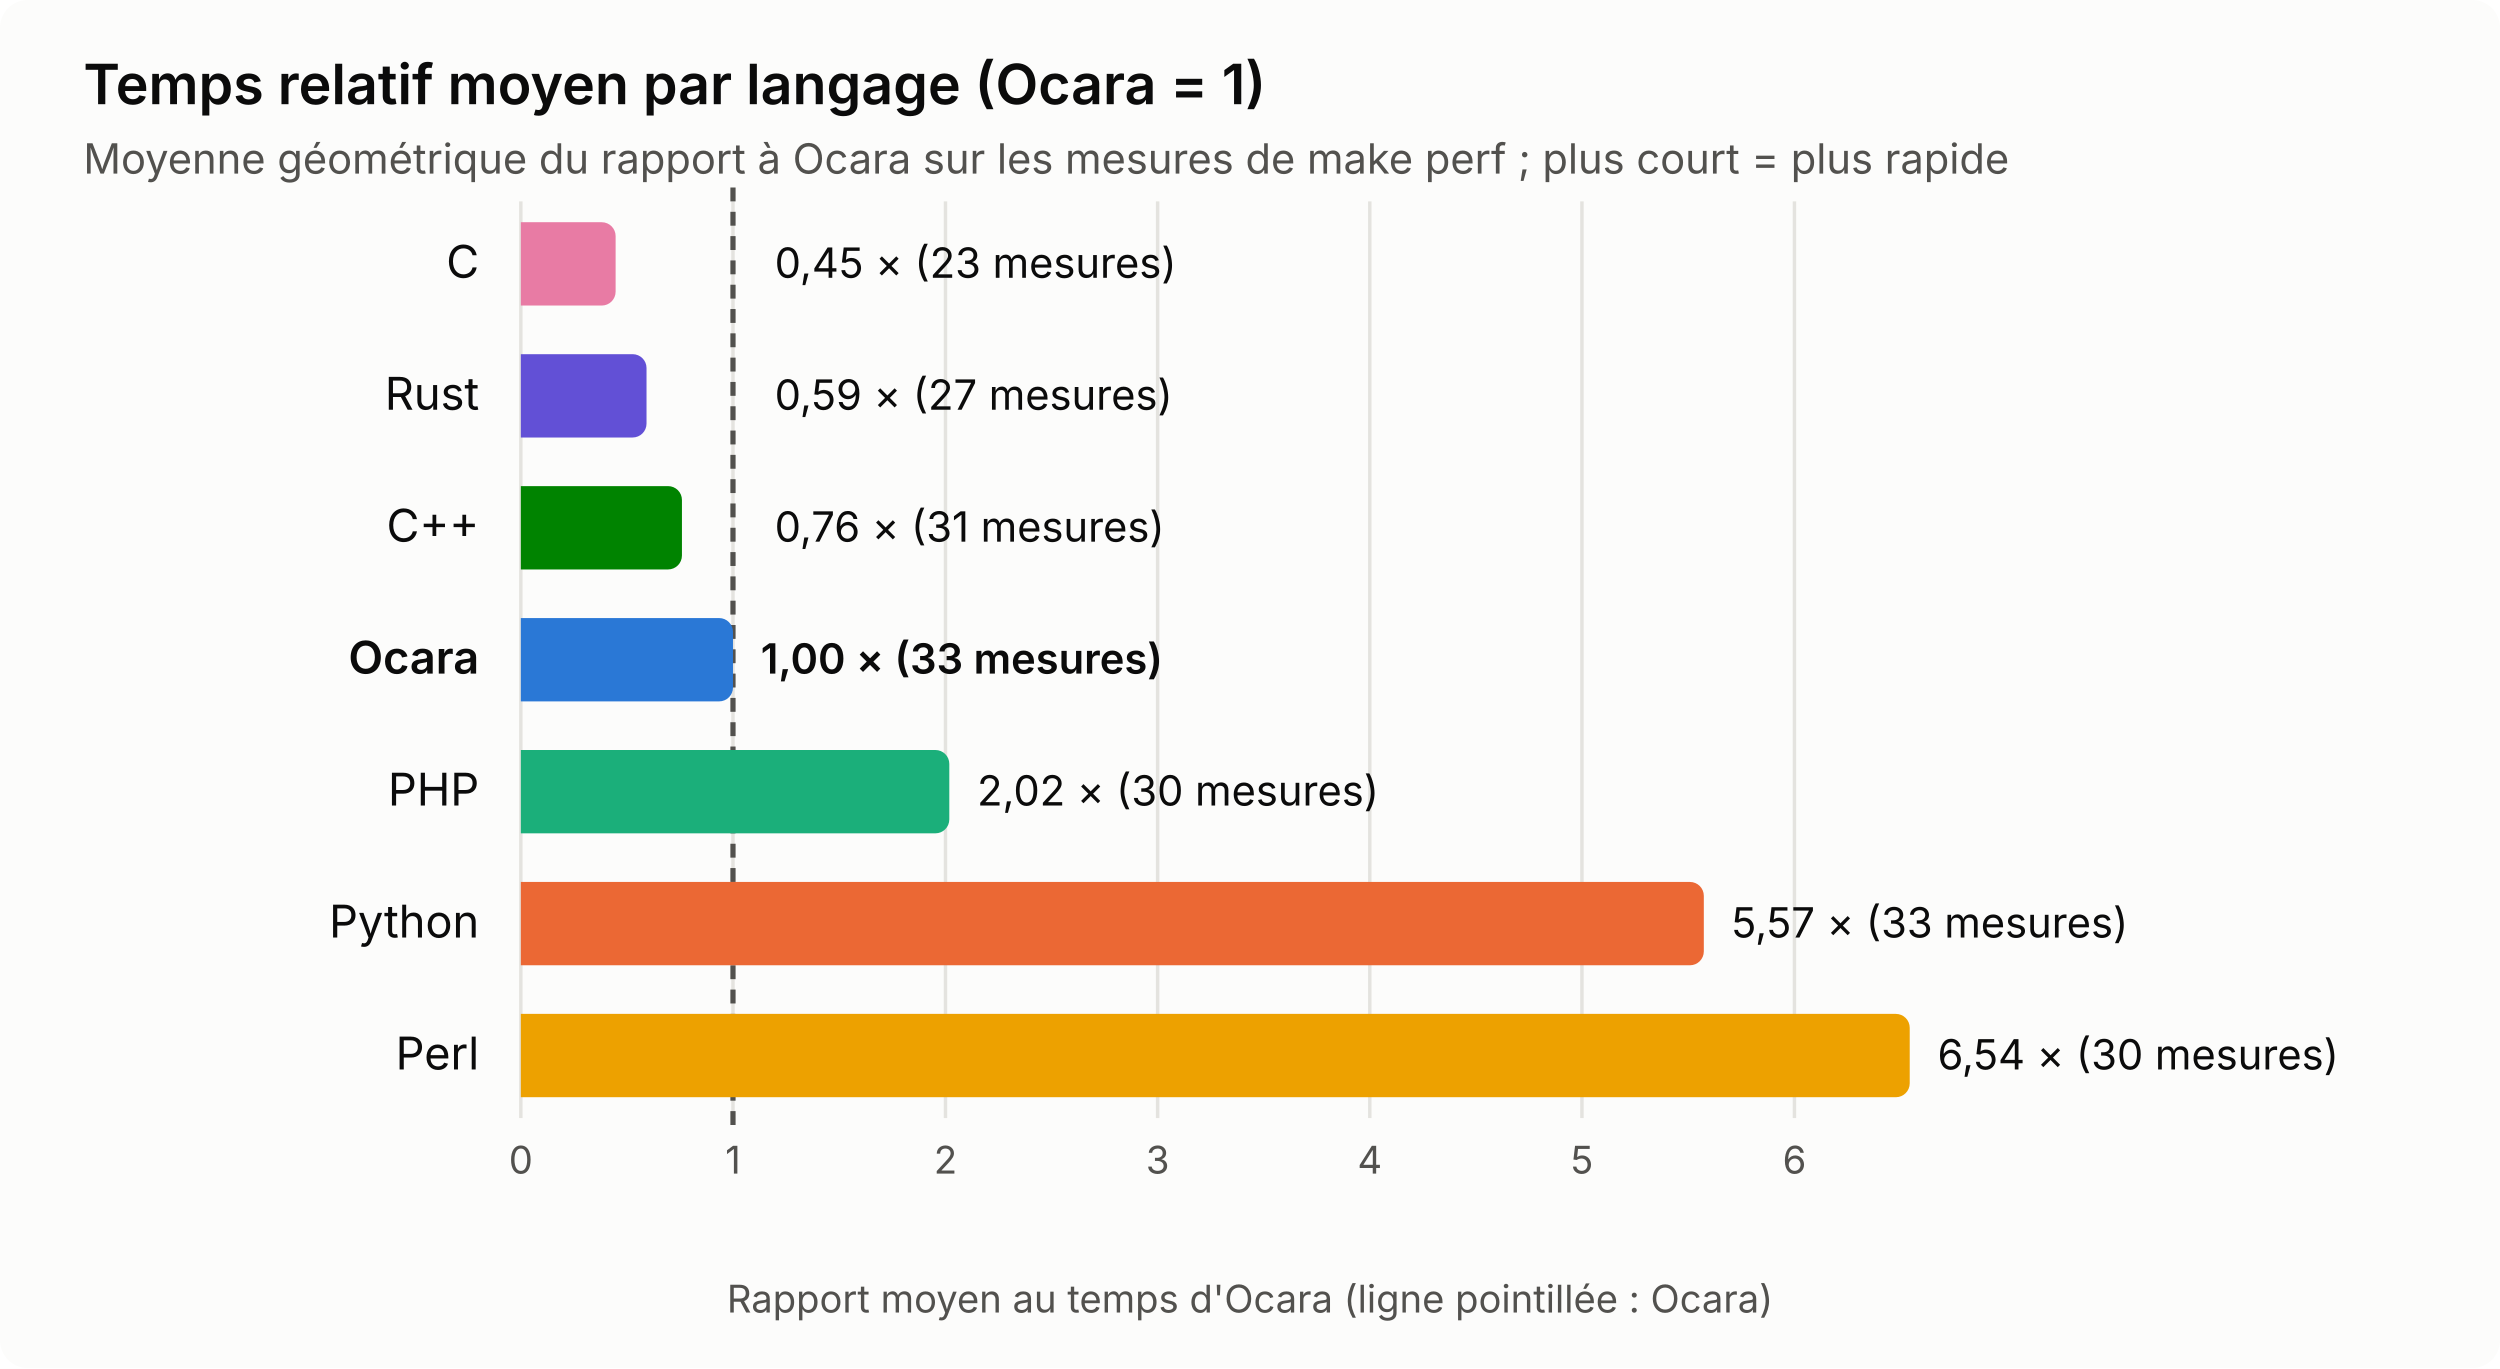
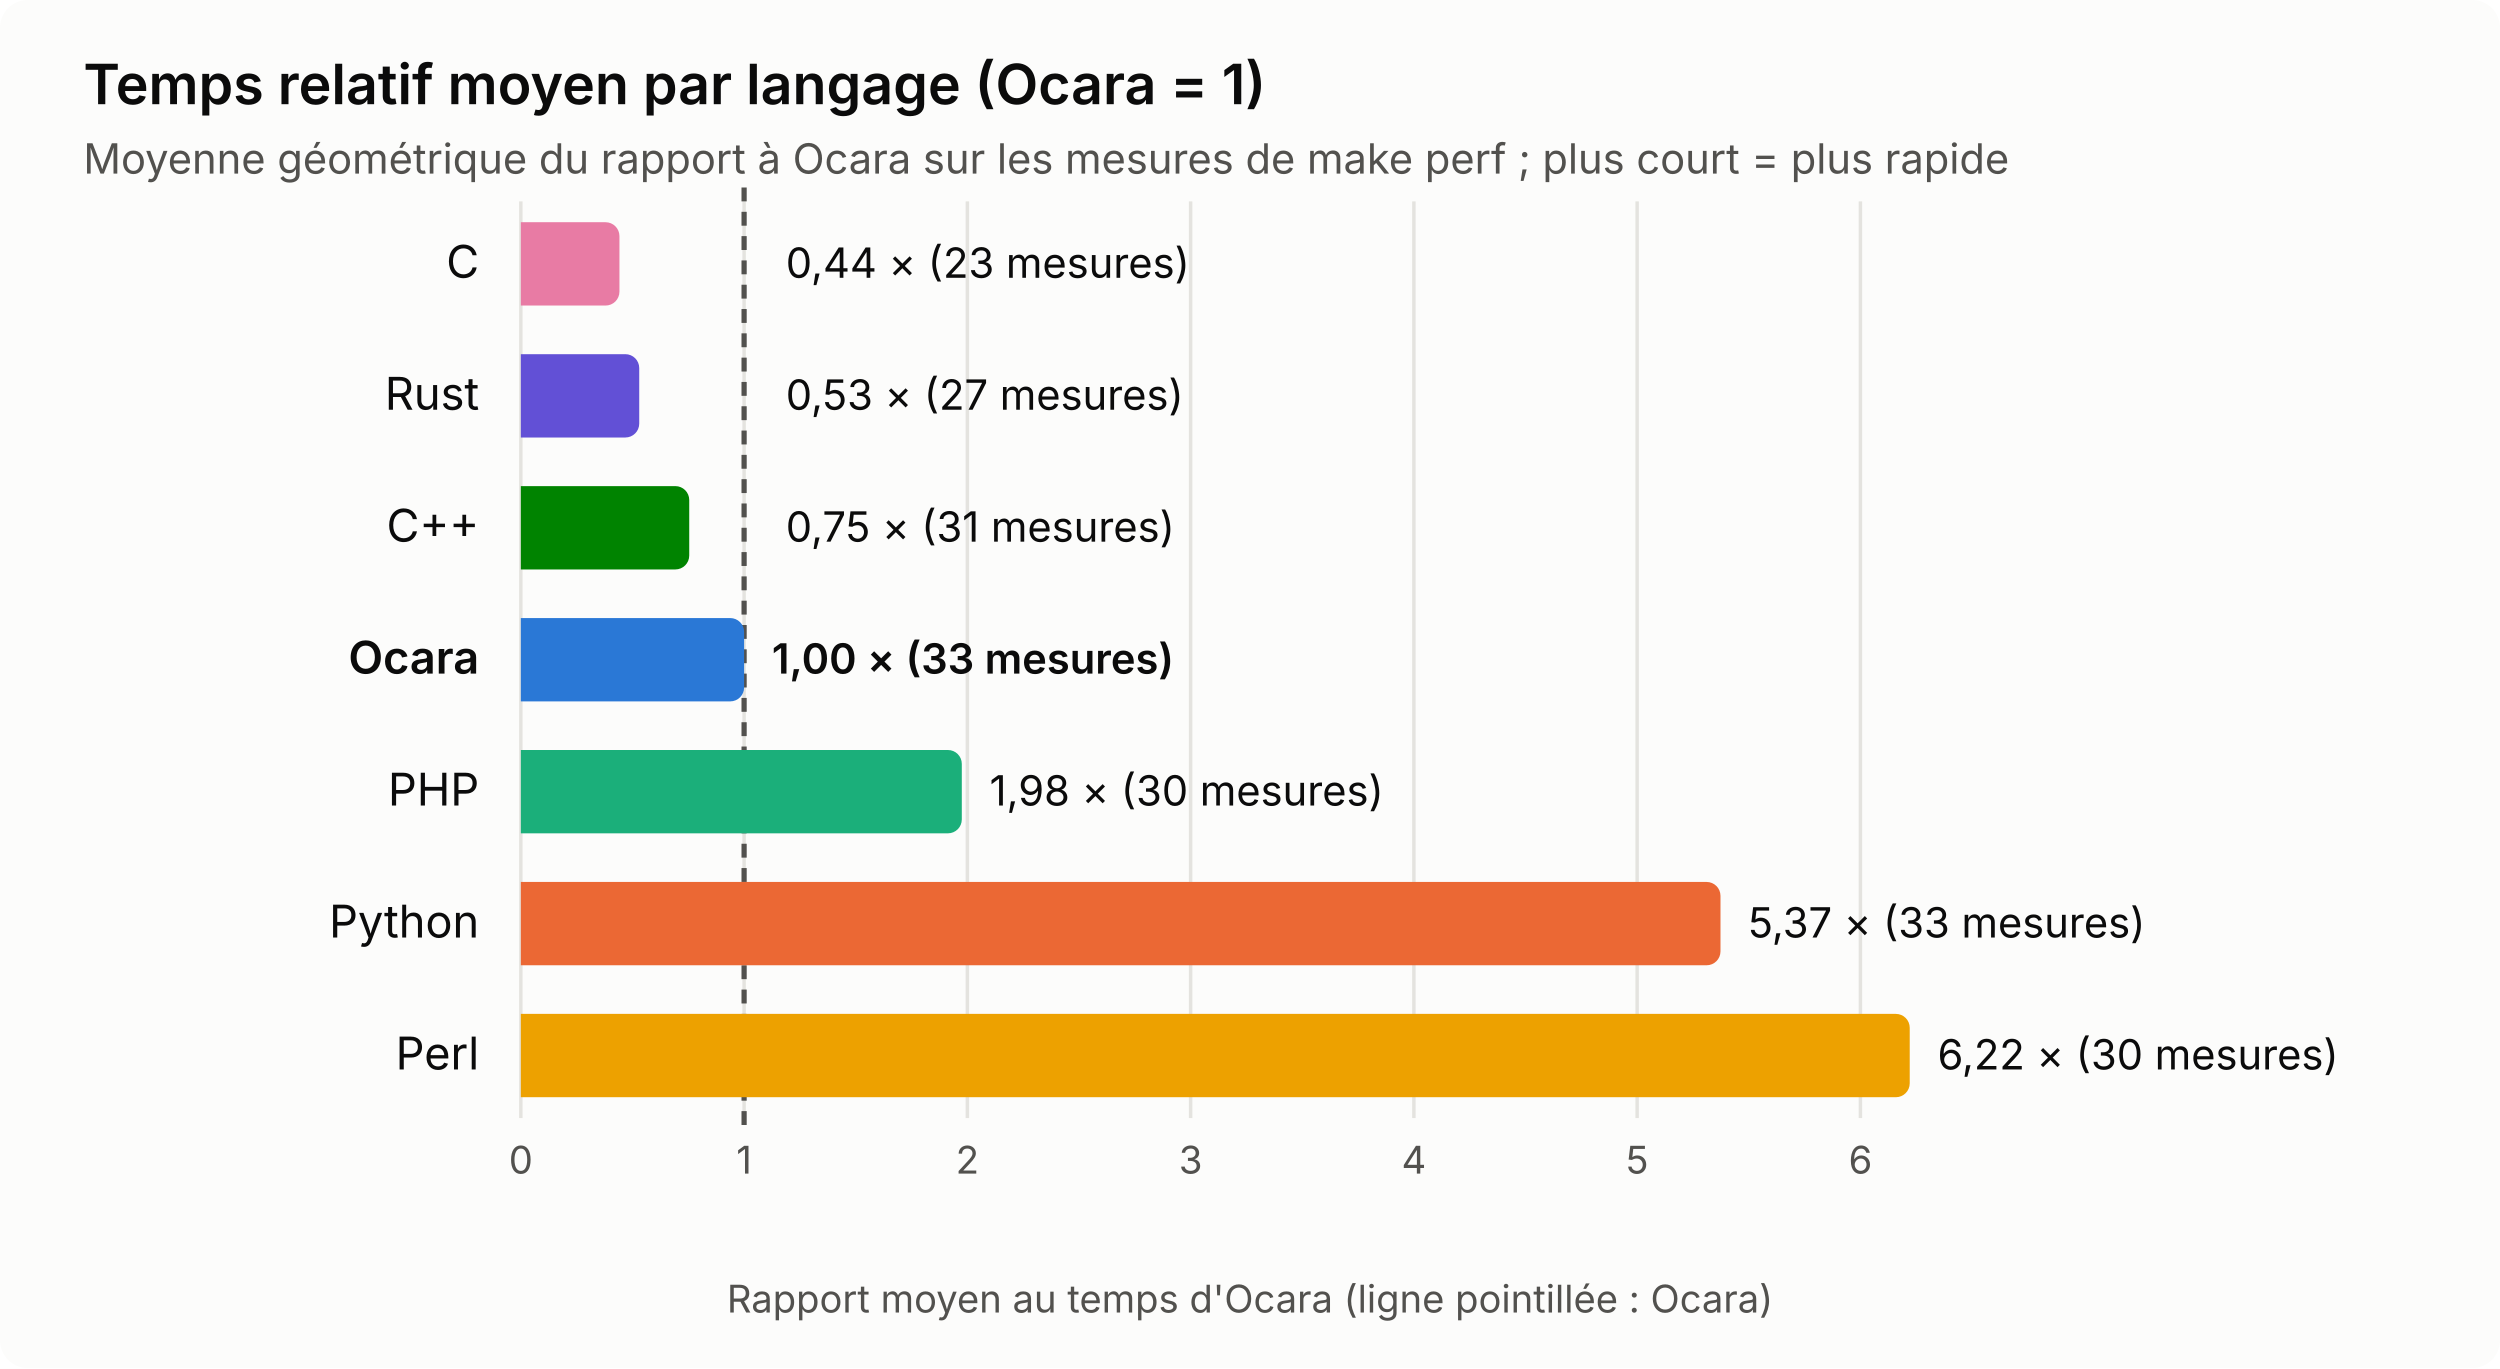
<svg xmlns="http://www.w3.org/2000/svg" viewBox="0 0 720 394" width="720" height="394" role="img" aria-labelledby="t d">
  <style>svg { font-family: system-ui, -apple-system, 'Segoe UI', sans-serif; } .surface { fill: #fcfcfb; } .ink { fill: #0b0b0b; } .ink2 { fill: #52514e; } .grid { stroke: #e4e3df; } .ref { stroke: #52514e; } .s0 { fill: #2a78d6; } .s1 { fill: #eb6834; } .s2 { fill: #1baf7a; } .s3 { fill: #eda100; } .s4 { fill: #e87ba4; } .s5 { fill: #008300; } .s6 { fill: #6250d6; } @media (prefers-color-scheme: dark) { .surface { fill: #1a1a19; } .ink { fill: #f0efec; } .ink2 { fill: #c3c2b7; } .grid { stroke: #3a3936; } .ref { stroke: #c3c2b7; } .s0 { fill: #3987e5; } .s1 { fill: #d95926; } .s2 { fill: #199e70; } .s3 { fill: #c98500; } .s4 { fill: #d55181; } .s5 { fill: #008300; } .s6 { fill: #9085e9; } }</style>
  <rect class="surface" width="720" height="394" rx="8" />
  <text class="ink" x="24" y="30" font-size="16" font-weight="600">Temps relatif moyen par langage (Ocara = 1)</text>
  <text class="ink2" x="24" y="50" font-size="12">Moyenne géométrique du rapport à Ocara sur les mesures de make perf ; plus court = plus rapide</text>
  <line class="grid" x1="150.0" y1="58" x2="150.0" y2="322" stroke-width="1" />
  <text class="ink2" x="150.0" y="338" font-size="11" text-anchor="middle">0</text>
-   <line class="grid" x1="211.1" y1="58" x2="211.1" y2="322" stroke-width="1" />
-   <text class="ink2" x="211.1" y="338" font-size="11" text-anchor="middle">1</text>
-   <line class="grid" x1="272.3" y1="58" x2="272.3" y2="322" stroke-width="1" />
-   <text class="ink2" x="272.3" y="338" font-size="11" text-anchor="middle">2</text>
-   <line class="grid" x1="333.4" y1="58" x2="333.4" y2="322" stroke-width="1" />
-   <text class="ink2" x="333.4" y="338" font-size="11" text-anchor="middle">3</text>
-   <line class="grid" x1="394.5" y1="58" x2="394.5" y2="322" stroke-width="1" />
-   <text class="ink2" x="394.5" y="338" font-size="11" text-anchor="middle">4</text>
-   <line class="grid" x1="455.6" y1="58" x2="455.6" y2="322" stroke-width="1" />
-   <text class="ink2" x="455.6" y="338" font-size="11" text-anchor="middle">5</text>
-   <line class="grid" x1="516.8" y1="58" x2="516.8" y2="322" stroke-width="1" />
-   <text class="ink2" x="516.8" y="338" font-size="11" text-anchor="middle">6</text>
-   <line class="ref" x1="211.1" y1="54" x2="211.1" y2="326" stroke-width="1.5" stroke-dasharray="4 3" />
+   <line class="grid" x1="214.3" y1="58" x2="214.3" y2="322" stroke-width="1" />
+   <text class="ink2" x="214.3" y="338" font-size="11" text-anchor="middle">1</text>
+   <line class="grid" x1="278.6" y1="58" x2="278.6" y2="322" stroke-width="1" />
+   <text class="ink2" x="278.6" y="338" font-size="11" text-anchor="middle">2</text>
+   <line class="grid" x1="342.9" y1="58" x2="342.9" y2="322" stroke-width="1" />
+   <text class="ink2" x="342.9" y="338" font-size="11" text-anchor="middle">3</text>
+   <line class="grid" x1="407.2" y1="58" x2="407.2" y2="322" stroke-width="1" />
+   <text class="ink2" x="407.2" y="338" font-size="11" text-anchor="middle">4</text>
+   <line class="grid" x1="471.5" y1="58" x2="471.5" y2="322" stroke-width="1" />
+   <text class="ink2" x="471.5" y="338" font-size="11" text-anchor="middle">5</text>
+   <line class="grid" x1="535.8" y1="58" x2="535.8" y2="322" stroke-width="1" />
+   <text class="ink2" x="535.8" y="338" font-size="11" text-anchor="middle">6</text>
+   <line class="ref" x1="214.3" y1="54" x2="214.3" y2="326" stroke-width="1.5" stroke-dasharray="4 3" />
  <text class="ink" x="138" y="80.0" font-size="13" text-anchor="end">C</text>
-   <path class="s4" d="M150,64 h23.3 a4,4 0 0 1 4,4 v16 a4,4 0 0 1 -4,4 h-23.3 z" />
-   <text class="ink" x="223.1" y="80.0" font-size="12">0,45 × (23 mesures)</text>
+   <path class="s4" d="M150,64 h24.4 a4,4 0 0 1 4,4 v16 a4,4 0 0 1 -4,4 h-24.4 z" />
+   <text class="ink" x="226.3" y="80.0" font-size="12">0,44 × (23 mesures)</text>
  <text class="ink" x="138" y="118.0" font-size="13" text-anchor="end">Rust</text>
-   <path class="s6" d="M150,102 h32.2 a4,4 0 0 1 4,4 v16 a4,4 0 0 1 -4,4 h-32.2 z" />
-   <text class="ink" x="223.1" y="118.0" font-size="12">0,59 × (27 mesures)</text>
+   <path class="s6" d="M150,102 h30.1 a4,4 0 0 1 4,4 v16 a4,4 0 0 1 -4,4 h-30.1 z" />
+   <text class="ink" x="226.3" y="118.0" font-size="12">0,53 × (27 mesures)</text>
  <text class="ink" x="138" y="156.0" font-size="13" text-anchor="end">C++</text>
-   <path class="s5" d="M150,140 h42.4 a4,4 0 0 1 4,4 v16 a4,4 0 0 1 -4,4 h-42.4 z" />
-   <text class="ink" x="223.1" y="156.0" font-size="12">0,76 × (31 mesures)</text>
+   <path class="s5" d="M150,140 h44.5 a4,4 0 0 1 4,4 v16 a4,4 0 0 1 -4,4 h-44.5 z" />
+   <text class="ink" x="226.3" y="156.0" font-size="12">0,75 × (31 mesures)</text>
  <text class="ink" x="138" y="194.0" font-size="13" text-anchor="end" font-weight="600">Ocara</text>
-   <path class="s0" d="M150,178 h57.1 a4,4 0 0 1 4,4 v16 a4,4 0 0 1 -4,4 h-57.1 z" />
-   <text class="ink" x="219.1" y="194.0" font-size="12" font-weight="600">1,00 × (33 mesures)</text>
+   <path class="s0" d="M150,178 h60.3 a4,4 0 0 1 4,4 v16 a4,4 0 0 1 -4,4 h-60.3 z" />
+   <text class="ink" x="222.3" y="194.0" font-size="12" font-weight="600">1,00 × (33 mesures)</text>
  <text class="ink" x="138" y="232.0" font-size="13" text-anchor="end">PHP</text>
-   <path class="s2" d="M150,216 h119.4 a4,4 0 0 1 4,4 v16 a4,4 0 0 1 -4,4 h-119.4 z" />
-   <text class="ink" x="281.4" y="232.0" font-size="12">2,02 × (30 mesures)</text>
+   <path class="s2" d="M150,216 h123.0 a4,4 0 0 1 4,4 v16 a4,4 0 0 1 -4,4 h-123.0 z" />
+   <text class="ink" x="285.0" y="232.0" font-size="12">1,98 × (30 mesures)</text>
  <text class="ink" x="138" y="270.0" font-size="13" text-anchor="end">Python</text>
-   <path class="s1" d="M150,254 h336.7 a4,4 0 0 1 4,4 v16 a4,4 0 0 1 -4,4 h-336.7 z" />
-   <text class="ink" x="498.7" y="270.0" font-size="12">5,57 × (33 mesures)</text>
+   <path class="s1" d="M150,254 h341.5 a4,4 0 0 1 4,4 v16 a4,4 0 0 1 -4,4 h-341.5 z" />
+   <text class="ink" x="503.5" y="270.0" font-size="12">5,37 × (33 mesures)</text>
  <text class="ink" x="138" y="308.0" font-size="13" text-anchor="end">Perl</text>
  <path class="s3" d="M150,292 h396.0 a4,4 0 0 1 4,4 v16 a4,4 0 0 1 -4,4 h-396.0 z" />
-   <text class="ink" x="558.0" y="308.0" font-size="12">6,54 × (30 mesures)</text>
+   <text class="ink" x="558.0" y="308.0" font-size="12">6,22 × (30 mesures)</text>
  <text class="ink2" x="360.0" y="378" font-size="11" text-anchor="middle">Rapport moyen au temps d'Ocara (ligne pointillée : Ocara)</text>
</svg>
